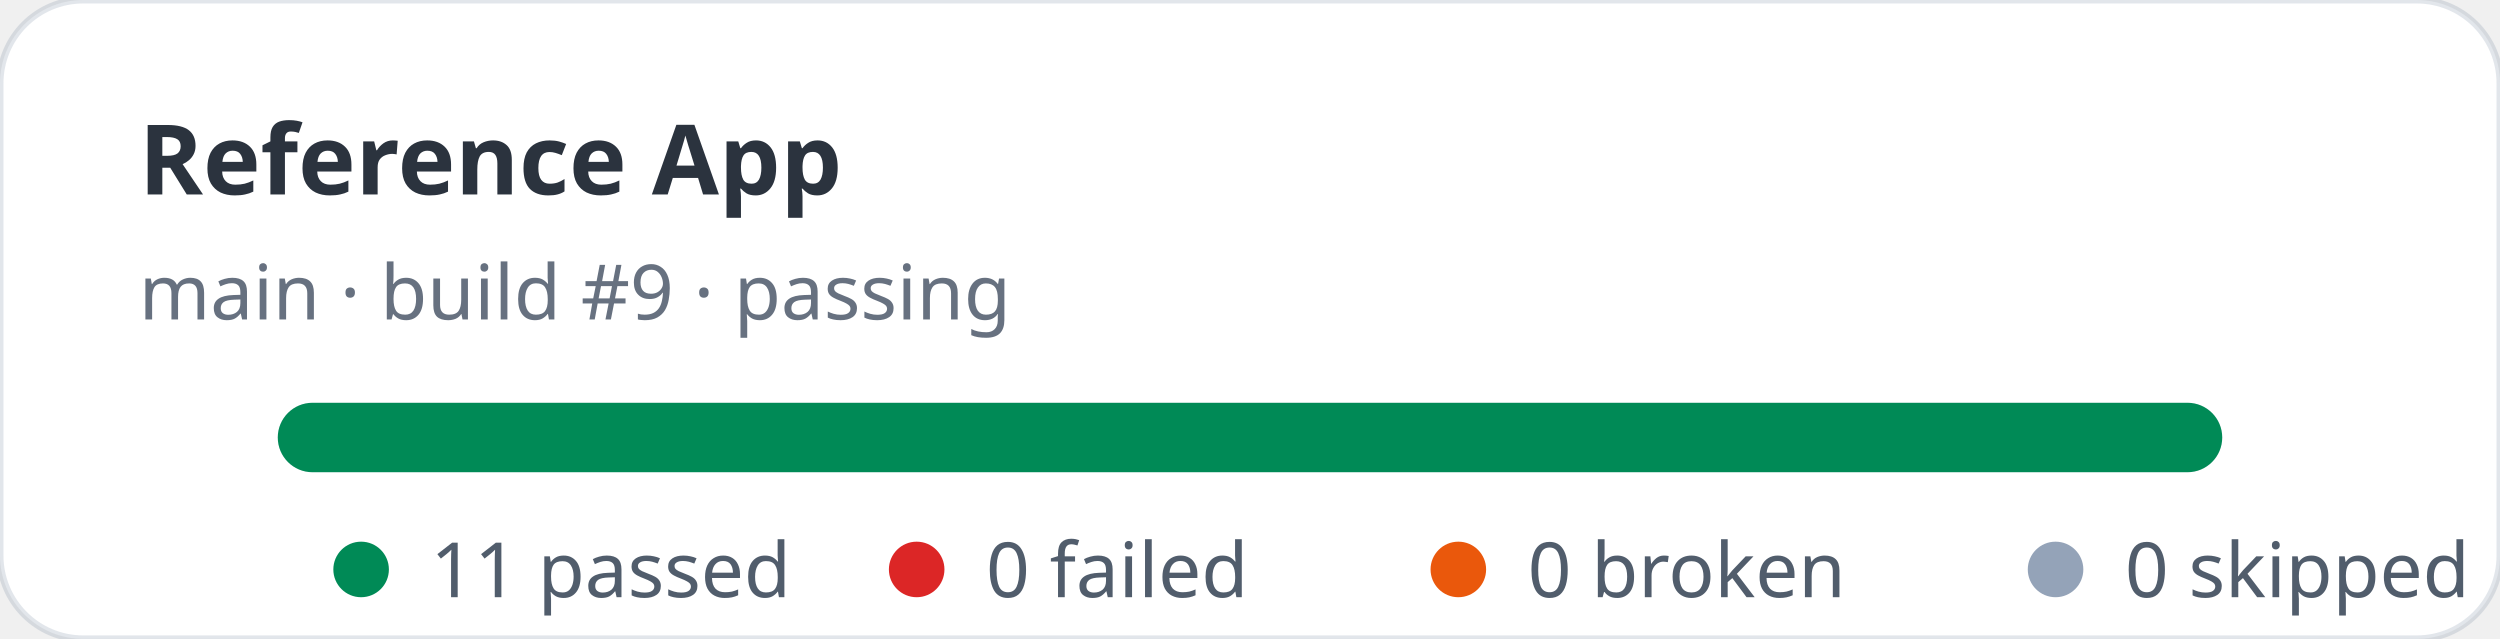
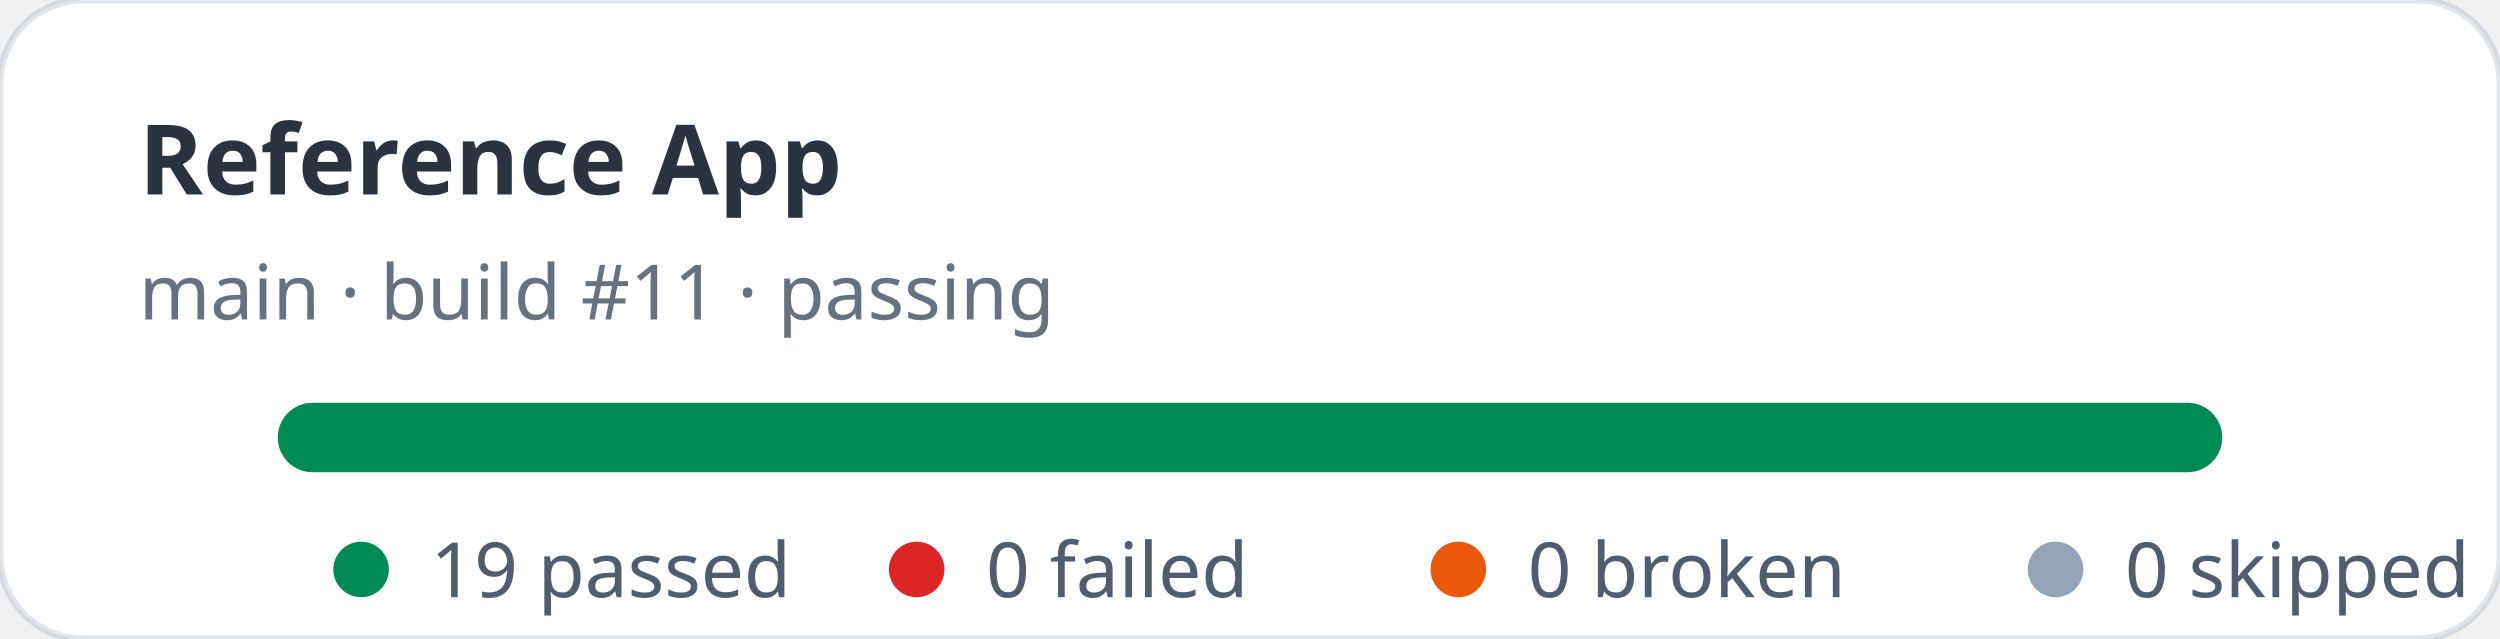
- <svg xmlns="http://www.w3.org/2000/svg" width="360" height="92" viewBox="0 0 360 92" role="img" aria-label="Reference App stats: 11 passed, 0 failed">
+ <svg xmlns="http://www.w3.org/2000/svg" width="360" height="92" viewBox="0 0 360 92" role="img" aria-label="Reference App stats: 19 passed, 0 failed">
  <rect width="360" height="92" rx="12" fill="#ffffff" stroke="rgba(11,48,86,0.12)" />
  <text x="20" y="28" fill="rgba(1,10,24,0.83)" font-family="ui-sans-serif,system-ui,sans-serif" font-size="14" font-weight="700">Reference App</text>
-   <text x="20" y="46" fill="rgba(2,19,44,0.6)" font-family="ui-sans-serif,system-ui,sans-serif" font-size="11">main · build #9 · passing</text>
+   <text x="20" y="46" fill="rgba(2,19,44,0.6)" font-family="ui-sans-serif,system-ui,sans-serif" font-size="11">main · build #11 · passing</text>
  <rect x="40" y="58" width="280" height="10" rx="5" fill="#e2e8f0" />
  <rect x="40" y="58" width="280" height="10" rx="5" fill="#008a56" />
  <g font-family="ui-sans-serif,system-ui,sans-serif" font-size="11" fill="rgba(1,18,40,0.68)">
    <circle cx="52" cy="82" r="4" fill="#008a56" />
-     <text x="62" y="86">11 passed</text>
+     <text x="62" y="86">19 passed</text>
    <circle cx="132" cy="82" r="4" fill="#dc2626" />
    <text x="142" y="86">0 failed</text>
    <circle cx="210" cy="82" r="4" fill="#ea580c" />
    <text x="220" y="86">0 broken</text>
    <circle cx="296" cy="82" r="4" fill="#94a3b8" />
    <text x="306" y="86">0 skipped</text>
  </g>
</svg>
